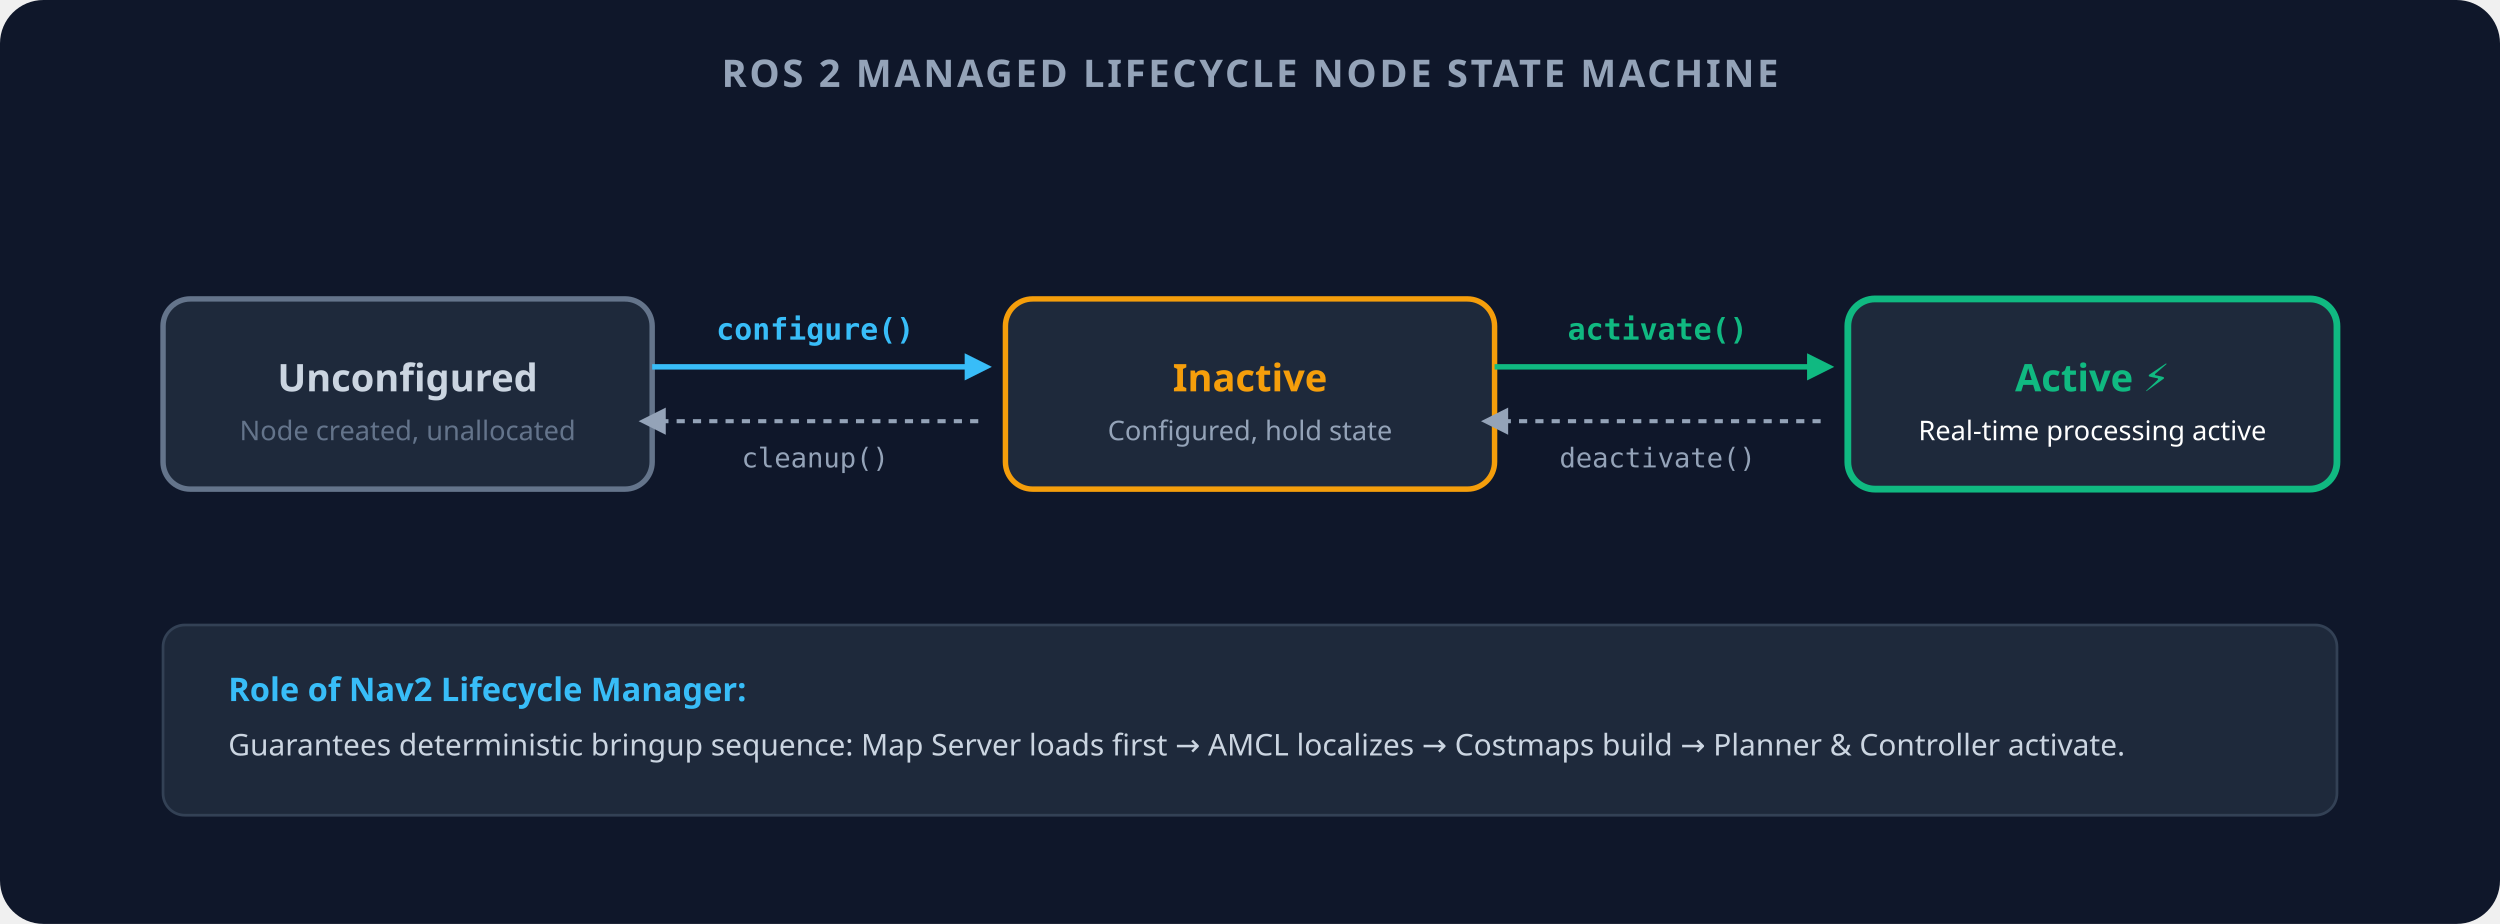
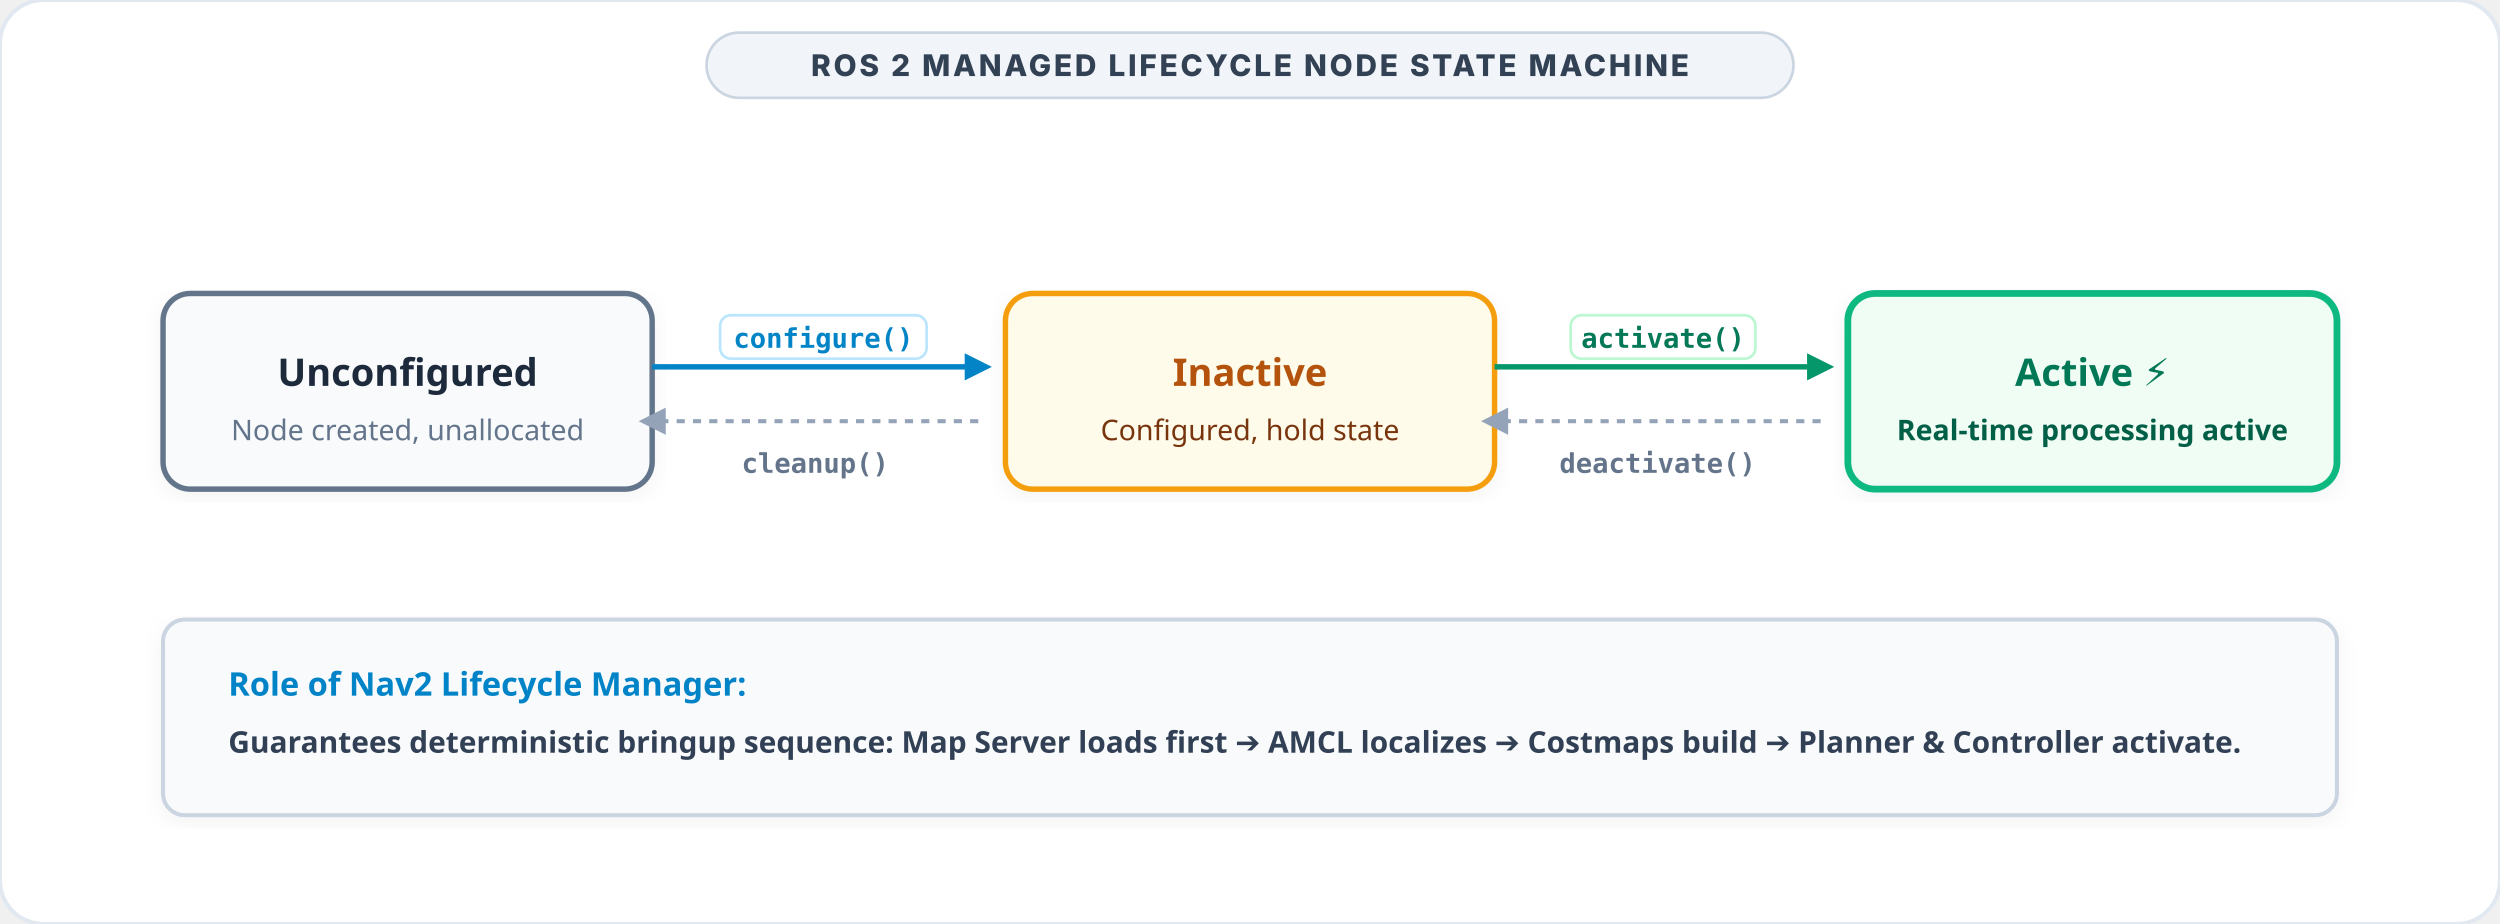
<svg xmlns="http://www.w3.org/2000/svg" viewBox="0 0 920 340" width="100%" height="100%">
-   <rect width="920" height="340" rx="16" fill="#0f172a" />
-   <text x="460" y="32" fill="#94a3b8" font-family="system-ui, sans-serif" font-size="14" font-weight="600" text-anchor="middle" letter-spacing="1">ROS 2 MANAGED LIFECYCLE NODE STATE MACHINE</text>
-   <g transform="translate(60, 110)">
-     <rect width="180" height="70" rx="10" fill="#1e293b" stroke="#64748b" stroke-width="2" />
-     <text x="90" y="34" fill="#cbd5e1" font-family="system-ui, sans-serif" font-size="14" font-weight="700" text-anchor="middle">Unconfigured</text>
-     <text x="90" y="52" fill="#64748b" font-family="sans-serif" font-size="10" text-anchor="middle">Node created, unallocated</text>
+   <defs>
+     <filter id="cardShadow" x="-3%" y="-5%" width="106%" height="112%">
+       <feDropShadow dx="0" dy="2" stdDeviation="4" flood-color="#0f172a" flood-opacity="0.05" />
+     </filter>
+   </defs>
+   <rect width="920" height="340" rx="16" fill="#ffffff" stroke="#e2e8f0" stroke-width="1.5" />
+   <g transform="translate(460, 28)" text-anchor="middle">
+     <rect x="-200" y="-16" width="400" height="24" rx="12" fill="#f1f5f9" stroke="#cbd5e1" stroke-width="1" />
+     <text x="0" y="0" fill="#334155" font-family="system-ui, -apple-system, sans-serif" font-size="11" font-weight="800" letter-spacing="1">ROS 2 MANAGED LIFECYCLE NODE STATE MACHINE</text>
  </g>
-   <line x1="240" y1="135" x2="360" y2="135" stroke="#38bdf8" stroke-width="2" />
-   <polygon points="355,130 365,135 355,140" fill="#38bdf8" />
-   <text x="300" y="125" fill="#38bdf8" font-family="monospace" font-size="11" font-weight="bold" text-anchor="middle">configure()</text>
+   <g transform="translate(60, 108)" filter="url(#cardShadow)">
+     <rect width="180" height="72" rx="10" fill="#f8fafc" stroke="#64748b" stroke-width="2" />
+     <text x="90" y="34" fill="#1e293b" font-family="system-ui, sans-serif" font-size="14" font-weight="800" text-anchor="middle">Unconfigured</text>
+     <text x="90" y="54" fill="#64748b" font-family="system-ui, sans-serif" font-size="10.5" text-anchor="middle">Node created, unallocated</text>
+   </g>
+   <line x1="240" y1="135" x2="360" y2="135" stroke="#0284c7" stroke-width="2" />
+   <polygon points="355,130 365,135 355,140" fill="#0284c7" />
+   <rect x="265" y="116" width="76" height="16" rx="4" fill="#ffffff" stroke="#bae6fd" stroke-width="1" />
+   <text x="303" y="128" fill="#0284c7" font-family="ui-monospace, monospace" font-size="10" font-weight="800" text-anchor="middle">configure()</text>
  <line x1="360" y1="155" x2="240" y2="155" stroke="#94a3b8" stroke-width="1.5" stroke-dasharray="3,3" />
  <polygon points="245,150 235,155 245,160" fill="#94a3b8" />
-   <text x="300" y="172" fill="#94a3b8" font-family="monospace" font-size="10" text-anchor="middle">cleanup()</text>
-   <g transform="translate(370, 110)">
-     <rect width="180" height="70" rx="10" fill="#1e293b" stroke="#f59e0b" stroke-width="2" />
-     <text x="90" y="34" fill="#f59e0b" font-family="system-ui, sans-serif" font-size="14" font-weight="700" text-anchor="middle">Inactive</text>
-     <text x="90" y="52" fill="#94a3b8" font-family="sans-serif" font-size="10" text-anchor="middle">Configured, hold state</text>
+   <text x="300" y="174" fill="#64748b" font-family="ui-monospace, monospace" font-size="10" font-weight="600" text-anchor="middle">cleanup()</text>
+   <g transform="translate(370, 108)" filter="url(#cardShadow)">
+     <rect width="180" height="72" rx="10" fill="#fffbeb" stroke="#f59e0b" stroke-width="2" />
+     <text x="90" y="34" fill="#b45309" font-family="system-ui, sans-serif" font-size="14" font-weight="800" text-anchor="middle">Inactive</text>
+     <text x="90" y="54" fill="#78350f" font-family="system-ui, sans-serif" font-size="10.5" text-anchor="middle">Configured, hold state</text>
  </g>
-   <line x1="550" y1="135" x2="670" y2="135" stroke="#10b981" stroke-width="2" />
-   <polygon points="665,130 675,135 665,140" fill="#10b981" />
-   <text x="610" y="125" fill="#10b981" font-family="monospace" font-size="11" font-weight="bold" text-anchor="middle">activate()</text>
+   <line x1="550" y1="135" x2="670" y2="135" stroke="#059669" stroke-width="2" />
+   <polygon points="665,130 675,135 665,140" fill="#059669" />
+   <rect x="578" y="116" width="68" height="16" rx="4" fill="#ffffff" stroke="#bbf7d0" stroke-width="1" />
+   <text x="612" y="128" fill="#047857" font-family="ui-monospace, monospace" font-size="10" font-weight="800" text-anchor="middle">activate()</text>
  <line x1="670" y1="155" x2="550" y2="155" stroke="#94a3b8" stroke-width="1.5" stroke-dasharray="3,3" />
  <polygon points="555,150 545,155 555,160" fill="#94a3b8" />
-   <text x="610" y="172" fill="#94a3b8" font-family="monospace" font-size="10" text-anchor="middle">deactivate()</text>
-   <g transform="translate(680, 110)">
-     <rect width="180" height="70" rx="10" fill="#1e293b" stroke="#10b981" stroke-width="2.5" />
-     <text x="90" y="34" fill="#10b981" font-family="system-ui, sans-serif" font-size="14" font-weight="700" text-anchor="middle">Active ⚡</text>
-     <text x="90" y="52" fill="#ffffff" font-family="sans-serif" font-size="10" text-anchor="middle">Real-time processing active</text>
+   <text x="610" y="174" fill="#64748b" font-family="ui-monospace, monospace" font-size="10" font-weight="600" text-anchor="middle">deactivate()</text>
+   <g transform="translate(680, 108)" filter="url(#cardShadow)">
+     <rect width="180" height="72" rx="10" fill="#f0fdf4" stroke="#10b981" stroke-width="2.5" />
+     <text x="90" y="34" fill="#047857" font-family="system-ui, sans-serif" font-size="14" font-weight="800" text-anchor="middle">Active ⚡</text>
+     <text x="90" y="54" fill="#065f46" font-family="system-ui, sans-serif" font-size="10.5" font-weight="600" text-anchor="middle">Real-time processing active</text>
  </g>
-   <g transform="translate(60, 230)">
-     <rect width="800" height="70" rx="8" fill="#1e293b" stroke="#334155" />
-     <text x="24" y="28" fill="#38bdf8" font-family="system-ui, sans-serif" font-size="12" font-weight="700">Role of Nav2 Lifecycle Manager:</text>
-     <text x="24" y="48" fill="#cbd5e1" font-family="system-ui, sans-serif" font-size="11">Guarantees deterministic bringup sequence: Map Server loads first → AMCL localizes → Costmaps build → Planner &amp; Controller activate.</text>
+   <g transform="translate(60, 228)" filter="url(#cardShadow)">
+     <rect width="800" height="72" rx="8" fill="#f8fafc" stroke="#cbd5e1" stroke-width="1.5" />
+     <text x="24" y="28" fill="#0284c7" font-family="system-ui, sans-serif" font-size="12" font-weight="800">Role of Nav2 Lifecycle Manager:</text>
+     <text x="24" y="49" fill="#334155" font-family="system-ui, sans-serif" font-size="11" font-weight="600">Guarantees deterministic bringup sequence: Map Server loads first ➔ AMCL localizes ➔ Costmaps build ➔ Planner &amp; Controller activate.</text>
  </g>
</svg>
